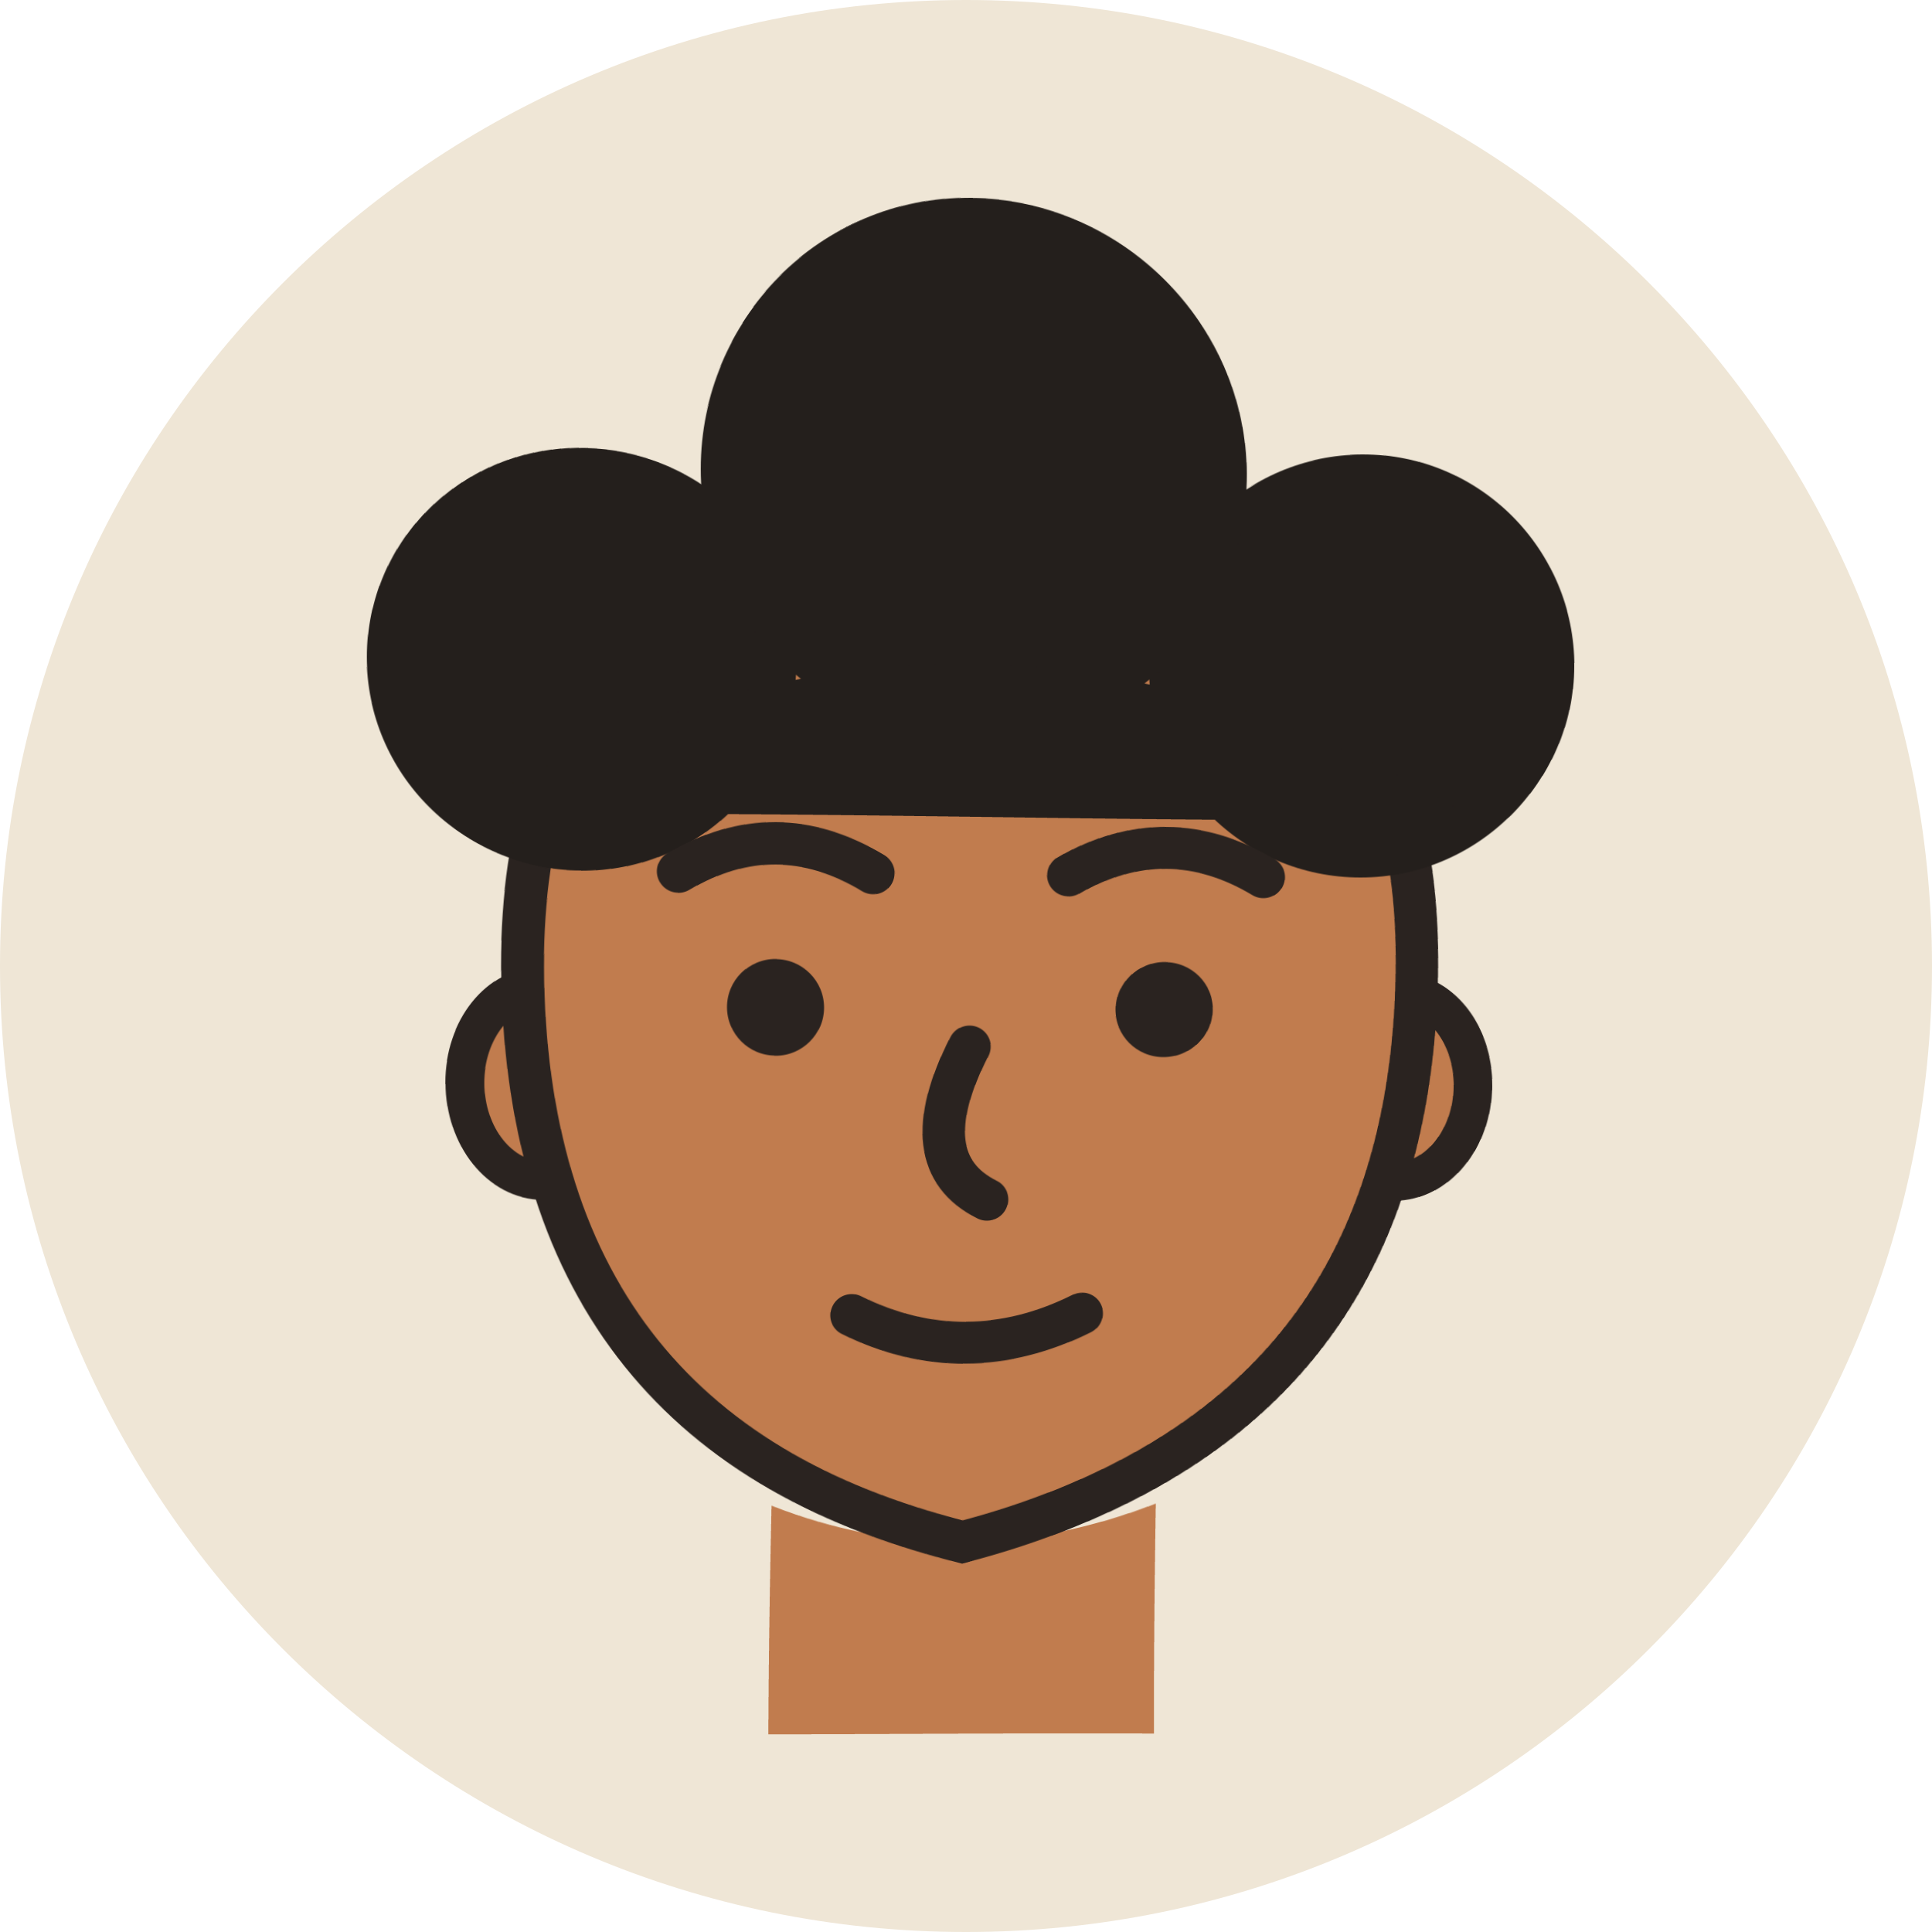
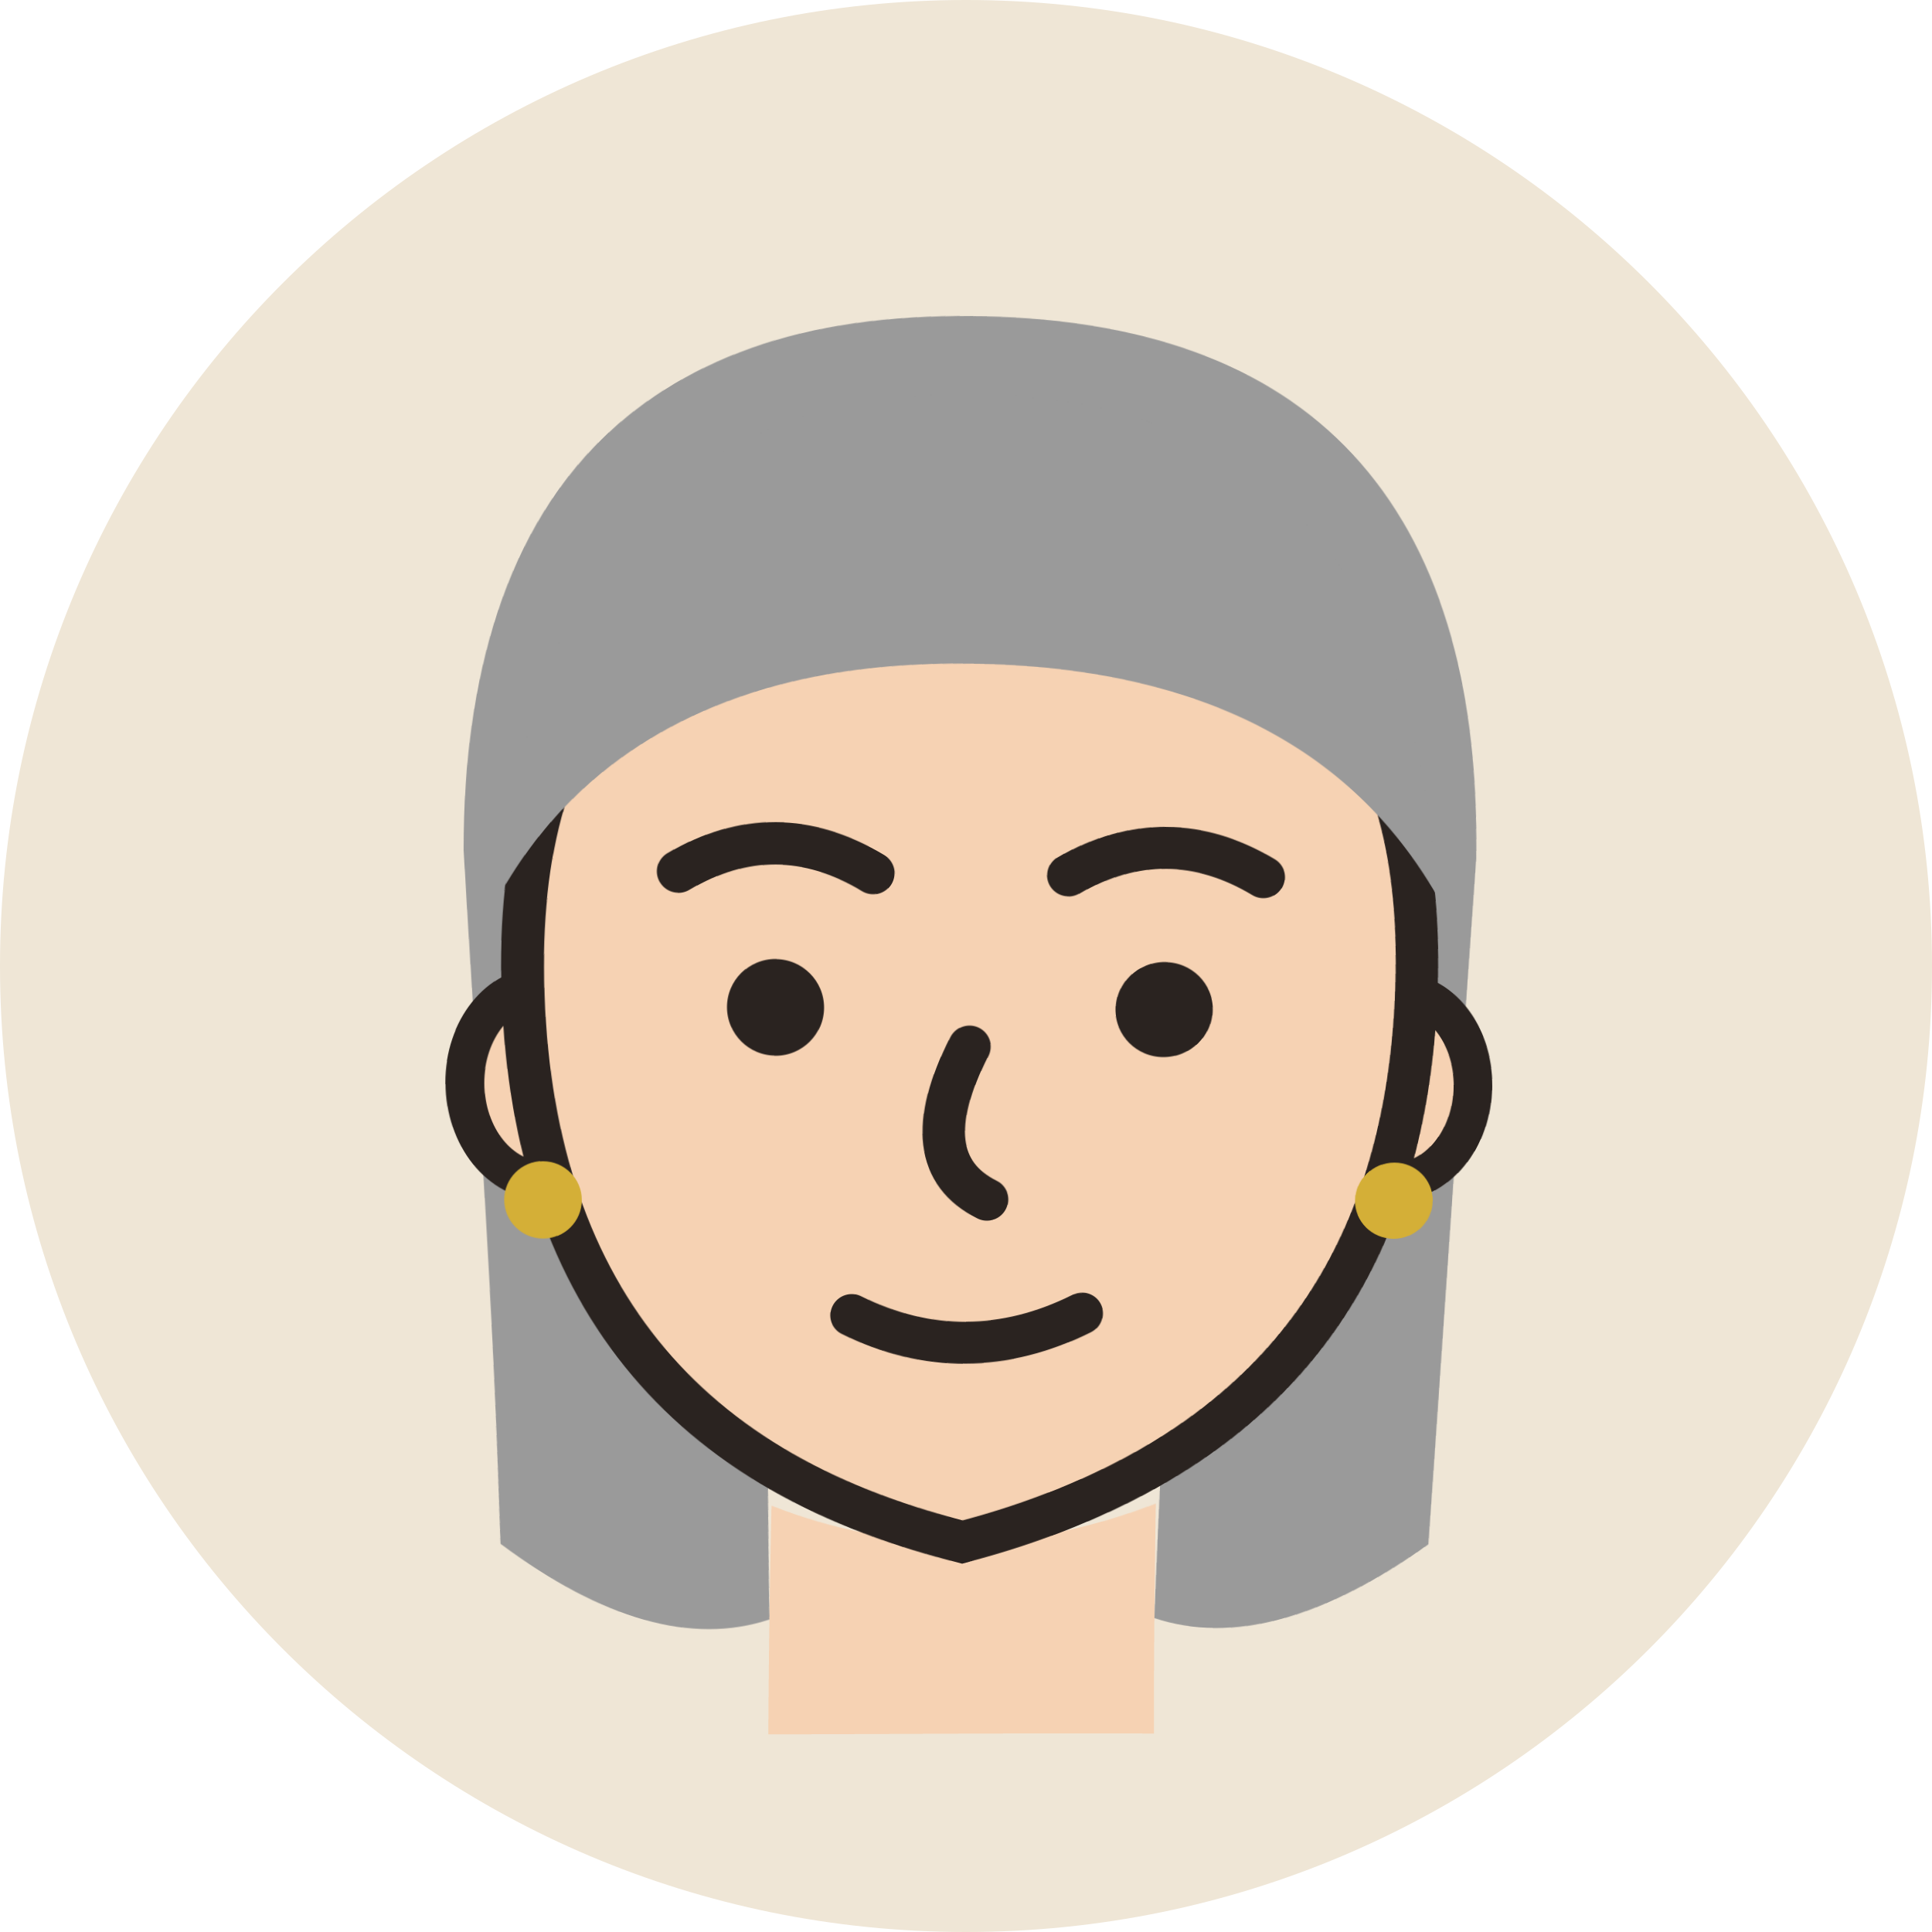
<svg xmlns="http://www.w3.org/2000/svg" viewBox="0 0 100 100">
  <defs>
    <filter id="r">
      <feTurbulence type="fractalNoise" baseFrequency="0.013" numOctaves="2" seed="85" result="n" />
      <feDisplacementMap in="SourceGraphic" in2="n" scale="2" />
    </filter>
  </defs>
  <rect width="100" height="100" rx="50" fill="#EFE6D6" />
  <g filter="url(#r)">
-     <path d="M40 78 q10 4 20 0 l0 12 -20 0 z" fill="#C17C4E" />
-     <ellipse cx="28" cy="56" rx="4" ry="5" fill="#C17C4E" stroke="#2a2320" stroke-width="2" />
-     <ellipse cx="72" cy="56" rx="4" ry="5" fill="#C17C4E" stroke="#2a2320" stroke-width="2" />
-     <path d="M27 50 q0 -22 23 -22 q23 0 23 22 q0 24 -23 30 q-23 -6 -23 -30 z" fill="#C17C4E" stroke="#2a2320" stroke-width="2.2" />
-     <circle cx="30" cy="34" r="11" fill="#241f1c" />
-     <circle cx="70" cy="34" r="11" fill="#241f1c" />
-     <circle cx="50" cy="24" r="14" fill="#241f1c" />
-     <path d="M24 42 q26 -16 52 0 z" fill="#241f1c" />
+     <path d="M24 44 q0 -28 26 -28 q26 0 26 28 l-2 36 q-8 6 -14 4 l1 -34 q-11 4 -22 0 l1 34 q-6 2 -14 -4 z" fill="#9a9a9a" />
+     <path d="M40 78 q10 4 20 0 l0 12 -20 0 z" fill="#F6D2B3" />
+     <ellipse cx="28" cy="56" rx="4" ry="5" fill="#F6D2B3" stroke="#2a2320" stroke-width="2" />
+     <ellipse cx="72" cy="56" rx="4" ry="5" fill="#F6D2B3" stroke="#2a2320" stroke-width="2" />
+     <path d="M27 50 q0 -22 23 -22 q23 0 23 22 q0 24 -23 30 q-23 -6 -23 -30 z" fill="#F6D2B3" stroke="#2a2320" stroke-width="2.2" />
+     <path d="M26 46 q2 -26 24 -26 q22 0 24 26 q-7 -12 -24 -12 q-17 0 -24 12 z" fill="#9a9a9a" />
    <circle cx="40" cy="52" r="2.5" fill="#2a2320" />
    <circle cx="60" cy="52" r="2.5" fill="#2a2320" />
    <path d="M35 45 q5 -3 10 0" fill="none" stroke="#2a2320" stroke-width="2.2" stroke-linecap="round" stroke-linejoin="round" />
    <path d="M55 45 q5 -3 10 0" fill="none" stroke="#2a2320" stroke-width="2.2" stroke-linecap="round" stroke-linejoin="round" />
    <path d="M50 54 q -3 6 1 8" fill="none" stroke="#2a2320" stroke-width="2.2" stroke-linecap="round" stroke-linejoin="round" />
    <path d="M44 68 q6 3 12 0" fill="none" stroke="#2a2320" stroke-width="2.2" stroke-linecap="round" stroke-linejoin="round" />
+     <circle cx="28" cy="62" r="2" fill="#d4af37" />
+     <circle cx="72" cy="62" r="2" fill="#d4af37" />
  </g>
</svg>
